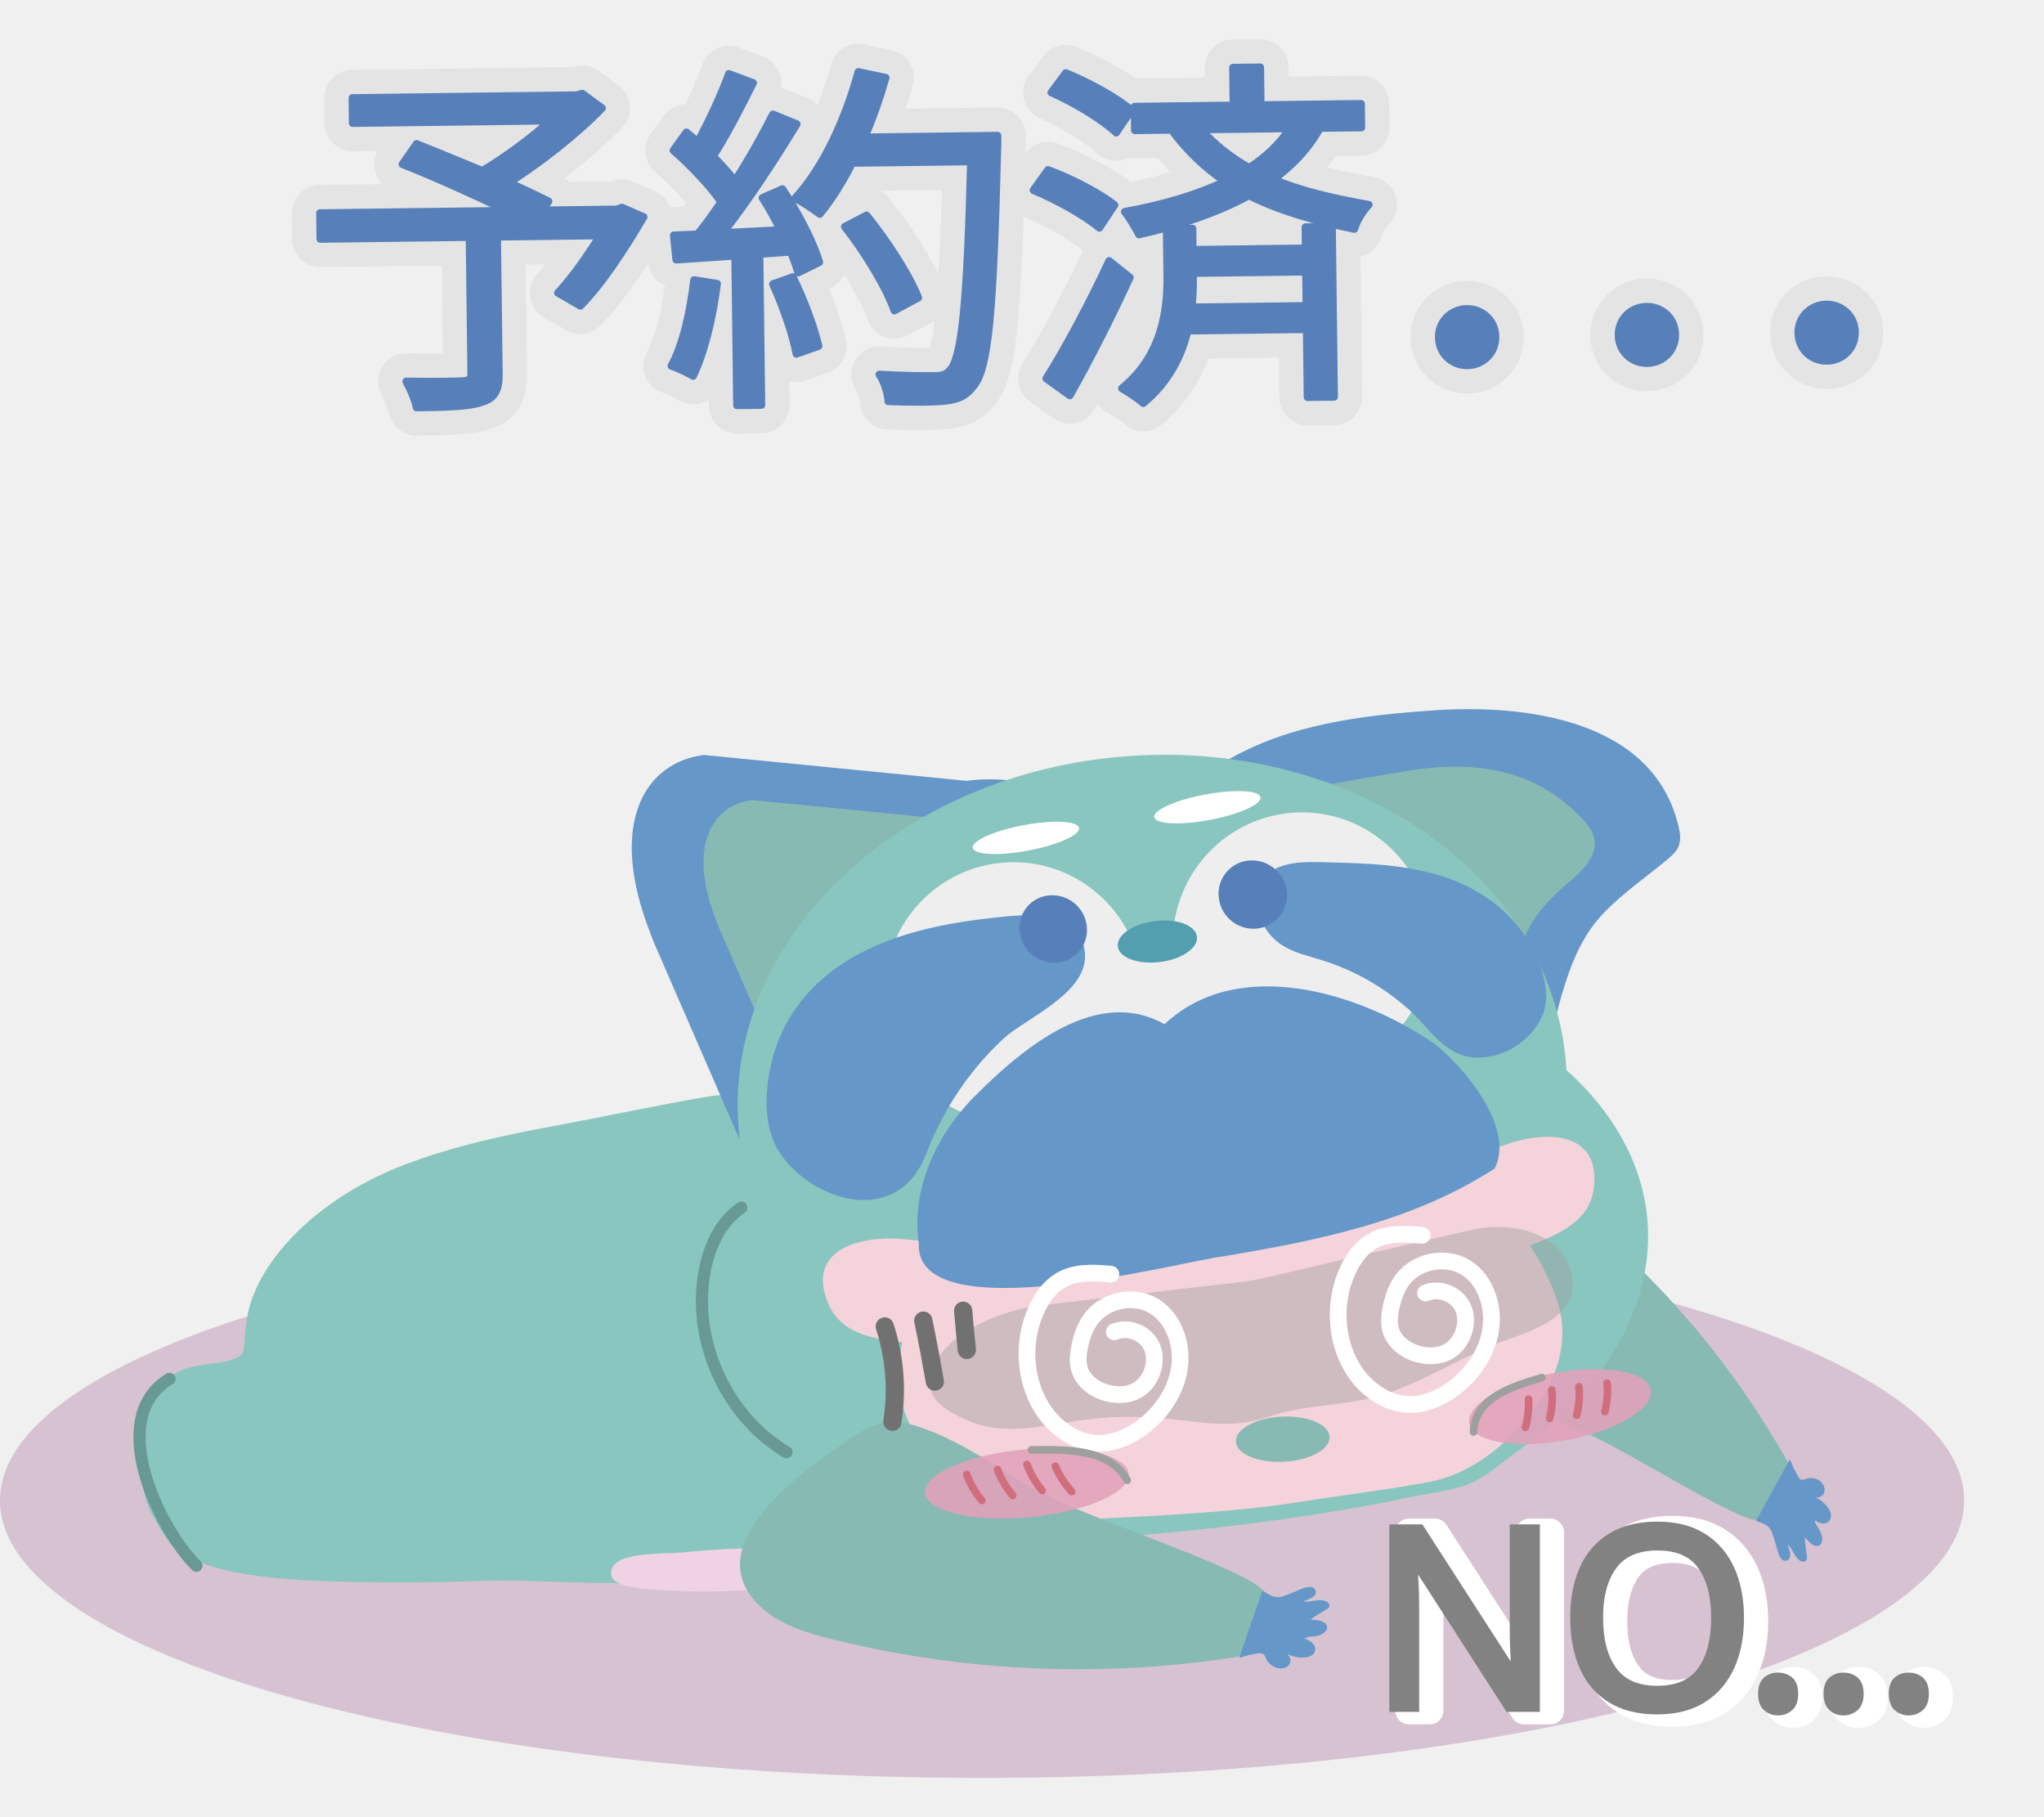
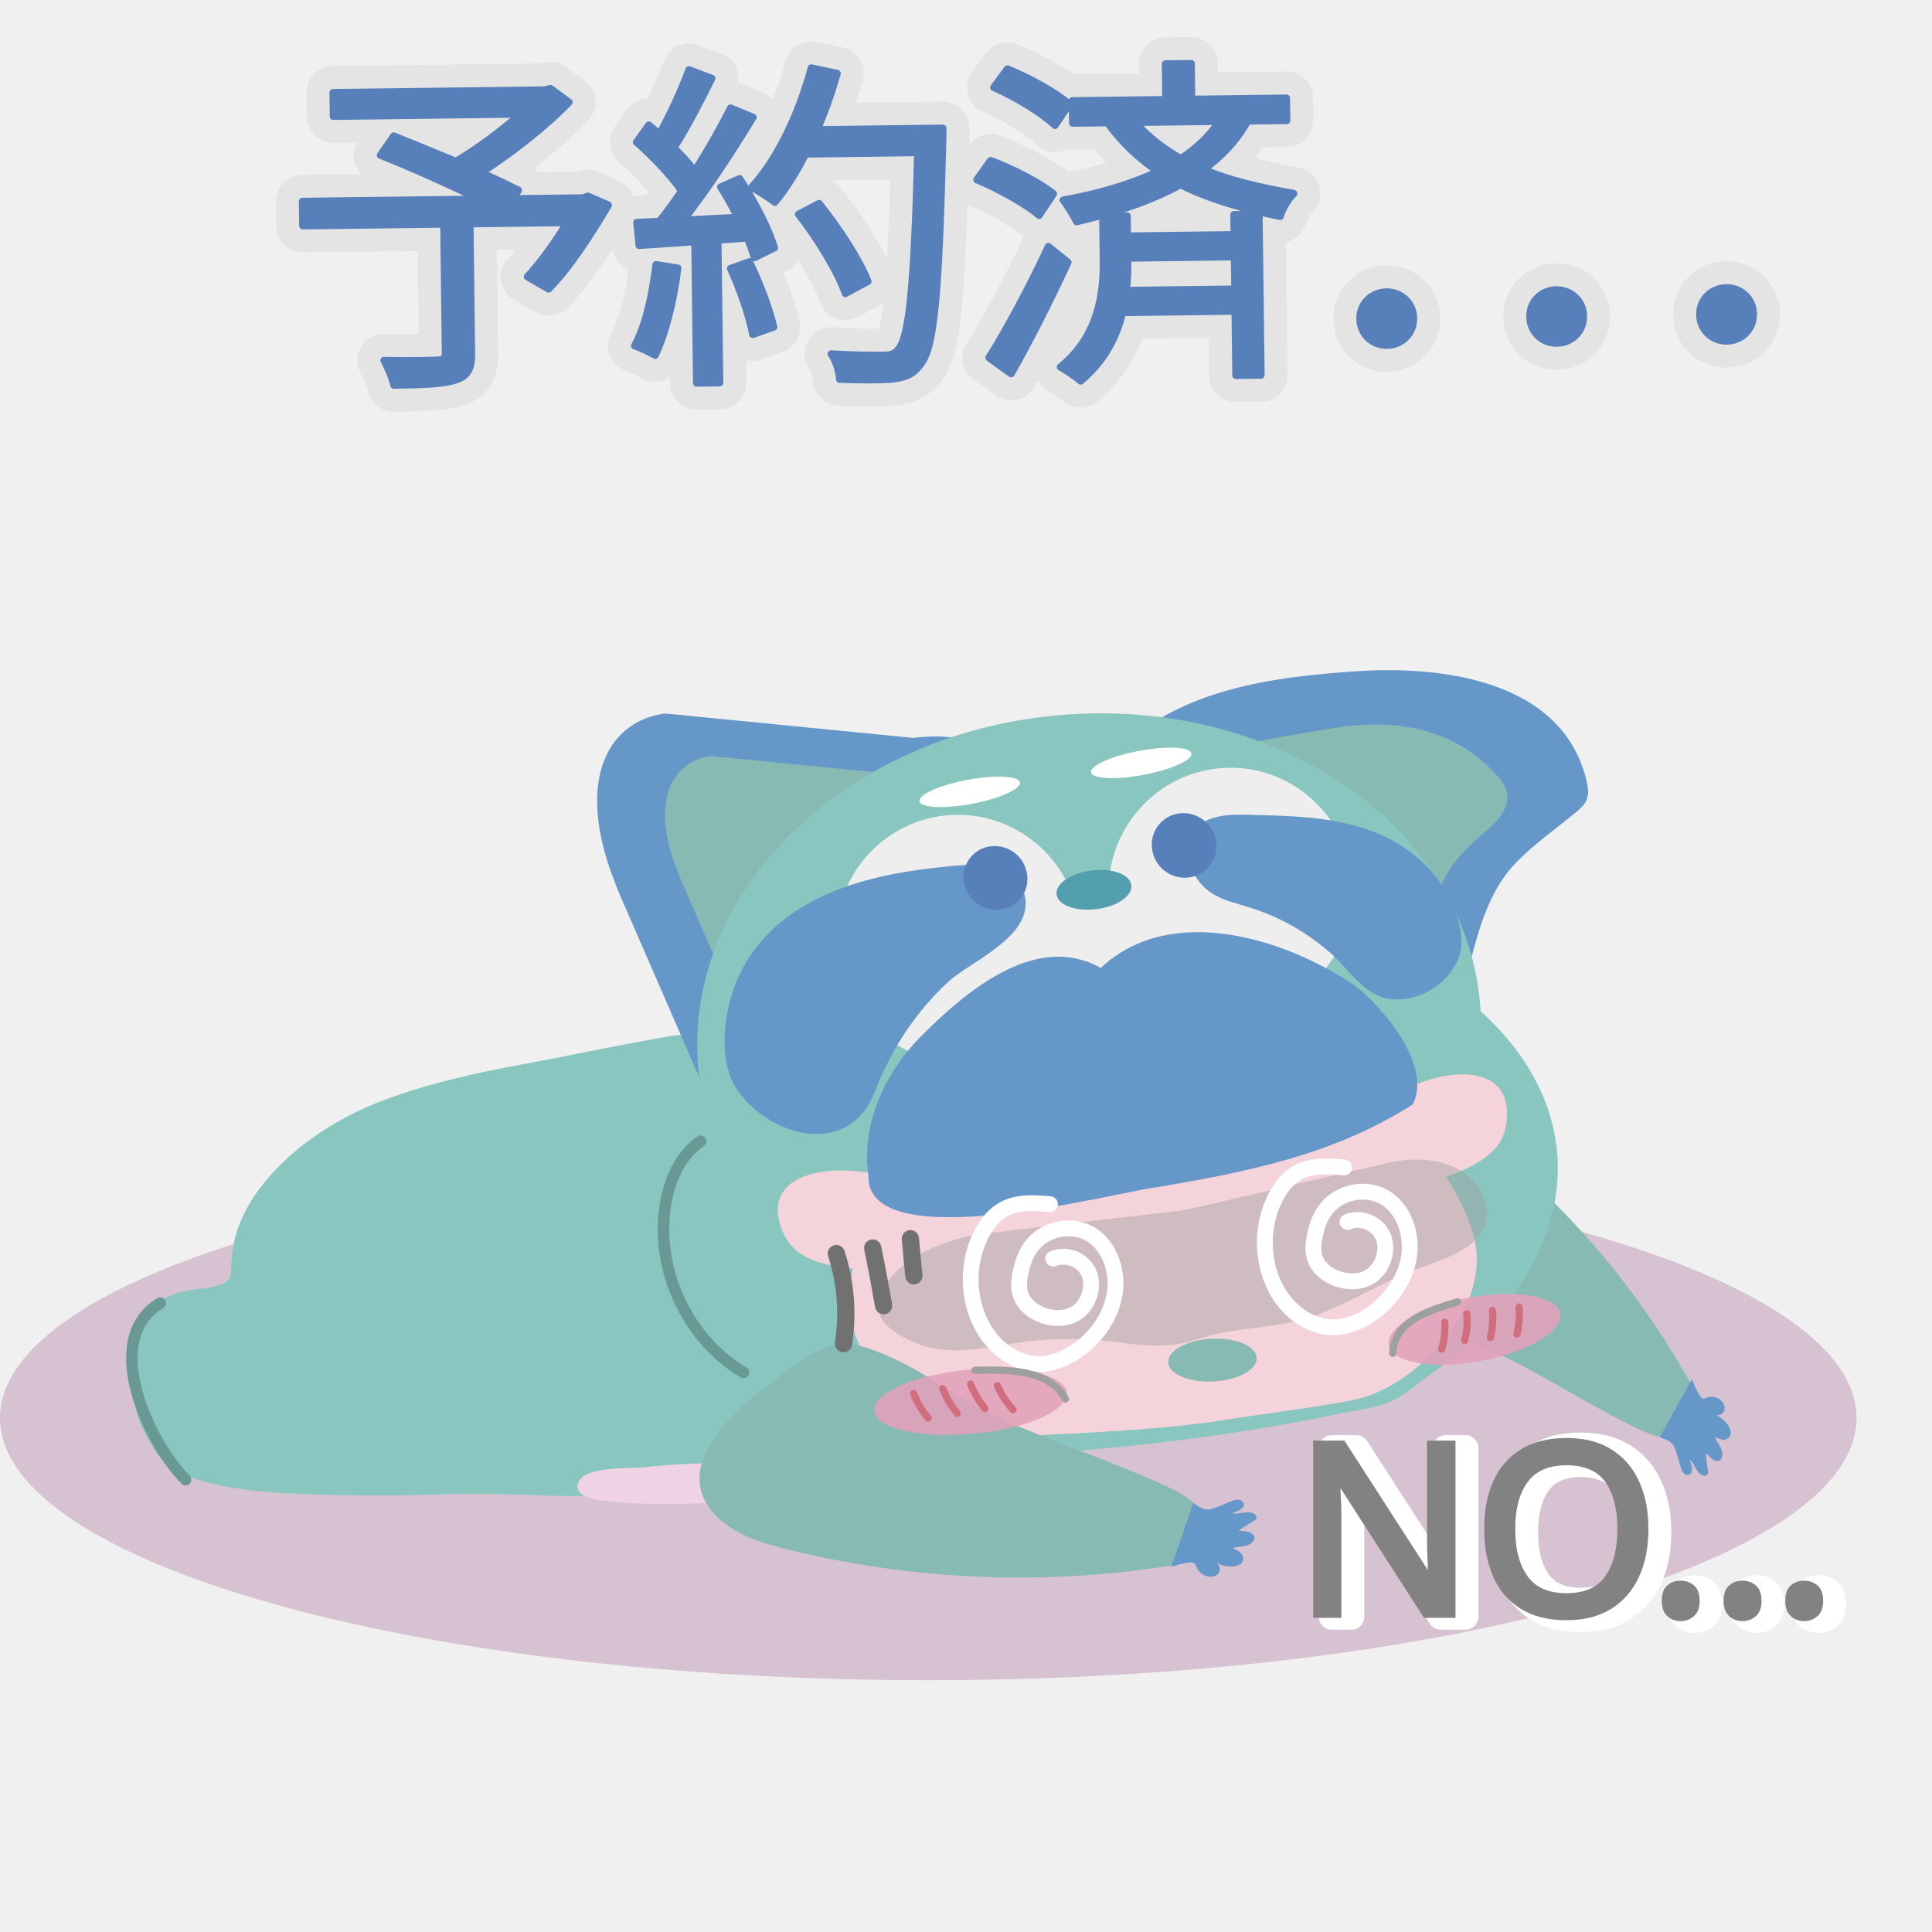
- <svg xmlns="http://www.w3.org/2000/svg" viewBox="0 0 1344.26 1194.52">
+ <svg xmlns="http://www.w3.org/2000/svg" viewBox="0 0 1344.26 1344.26">
  <defs>
    <style>.cls-1{fill:#b789ab;}.cls-1,.cls-11{opacity:0.45;}.cls-1,.cls-11,.cls-14,.cls-19,.cls-20,.cls-21,.cls-22,.cls-23,.cls-25,.cls-26,.cls-27{isolation:isolate;}.cls-12,.cls-13,.cls-15,.cls-16,.cls-2,.cls-20,.cls-22,.cls-25,.cls-27,.cls-5{fill:none;}.cls-2{stroke:#b4b4b5;}.cls-12,.cls-13,.cls-15,.cls-16,.cls-2,.cls-20,.cls-25,.cls-27,.cls-5{stroke-linecap:round;stroke-linejoin:round;}.cls-3{fill:#88c6bf;}.cls-4{fill:#efd2e3;}.cls-5{stroke:#717171;stroke-width:12px;}.cls-6{fill:#6697c9;}.cls-7{fill:#87bab2;}.cls-8{fill:#eee;}.cls-19,.cls-9{fill:#fff;}.cls-10{fill:#f5d3db;}.cls-11{fill:#9fa0a0;}.cls-12,.cls-20{stroke:#fff;}.cls-12{stroke-width:11px;}.cls-13{stroke:#689994;stroke-width:8px;}.cls-14{fill:#e1a2bb;opacity:0.9;}.cls-15{stroke:#d16e7e;}.cls-15,.cls-16{stroke-width:5px;}.cls-16{stroke:#9e9f9f;}.cls-17{fill:#539faf;}.cls-18,.cls-26{fill:#5780ba;}.cls-19,.cls-20,.cls-21,.cls-22{font-size:164.32px;}.cls-19,.cls-20,.cls-21,.cls-22,.cls-23,.cls-25,.cls-26,.cls-27{font-family:HiraMaruProN-W4-83pv-RKSJ-H, Hiragino Maru Gothic ProN;}.cls-20{stroke-width:18px;}.cls-21{fill:#828282;}.cls-22{stroke:#828282;stroke-miterlimit:10;stroke-width:6px;}.cls-23,.cls-25,.cls-26,.cls-27{font-size:236.47px;}.cls-23{fill:#ebebec;}.cls-24{letter-spacing:-0.5em;}.cls-25{stroke:#e4e4e5;stroke-width:37px;}.cls-27{stroke:#5780ba;stroke-width:5px;}</style>
  </defs>
  <g id="图层_2" data-name="图层 2">
    <g id="图层_1-2" data-name="图层 1">
      <ellipse class="cls-1" cx="645.87" cy="986.63" rx="645.87" ry="182.44" />
      <path class="cls-2" d="M979.6,952a413.77,413.77,0,0,0,69.58-53.18" />
      <path class="cls-3" d="M402.1,1040.91c-29.51,0-59.24-2.42-88.63-1.32q-45.75,1.65-91.5.33c-22-.66-44.15-1.76-65.73-5.73-13-2.42-25.66-6.16-36.45-12.77-9-5.39-13.1-14.09-17.94-22.24-9.58-16-10-34.57-9.36-52.52.33-8.15.88-16.41,4.07-24.22,3.75-9,12.33-16.63,22.46-21.25,9.91-4.41,21.8-3.64,32.26-6.72,3.42-1,7.16-2.53,8.48-5.4a9.63,9.63,0,0,0,.77-3.52c.66-10.24,1.32-20.15,4.74-30.17,4.62-13.43,12.55-25.87,22.46-37.1,19.71-22.46,47.34-40.52,77.73-52.19,31.82-12.22,65.73-19.6,99.87-25.88,33.25-6.16,66.61-13.43,100.19-19.15,22.35-3.86,51.09,2,73.44,5.5,46.13,7.27,91.5,21.58,129.37,44.7,41.07,25.11,72.89,61.88,76,105,2.21,31.05-8.58,61.22-31.16,86.21-21.91,24.12-51.3,50.21-84.33,64.08-38,15.86-88.64,14-129.93,14.1Q450.49,1040.69,402.1,1040.91Z" />
      <path class="cls-4" d="M552,1026.6c1.54,1.21,2.31,2.53,2.09,4.18-.22,2.2-2.42,3.85-4.73,5.17-9.69,5.73-22,7.38-33.91,8.26-27.2,2.09-56.82,3.42-83.79,1.1-8.59-.77-34.68-1.21-29.07-14.31,4.63-10.79,35.12-9.14,45.36-10.13,20.37-2,41.07-3.41,61.55-2.31C516.17,1019,544,1020.21,552,1026.6Z" />
      <path class="cls-5" d="M879.29,576.27c-15.52-9-29.73-21.58-42.06-36.89" />
      <path class="cls-5" d="M976.18,653.89C960,646.3,945.24,633.41,933.9,617" />
      <path class="cls-5" d="M908.14,719.4c8.7,41,17.07,81.92,26.31,122.77" />
      <path class="cls-5" d="M905.83,713C883.59,783.71,856,858.36,815.54,920.79" />
      <path class="cls-5" d="M900.76,703c-11,6.06-21.91,12.22-32.92,18.28-6.05,3.41-12.66,6.82-19.05,4.73" />
      <path class="cls-6" d="M798,526.06c7.26,17,30.38,35,38.53,43.93l74.65,81.59c7.27,7.93,16.63,15.86,22.68,24.88,0,0,53.07,78.62,78.73,27.31a40.51,40.51,0,0,0,2.42-6.06c10.79-33.58,14.86-72,40.19-97.88,12.66-13,27.74-23.34,41.62-34.9,2.75-2.31,5.61-4.85,7-8.15,1.77-4.07,1.22-8.7.22-12.88-16.51-71.46-102.28-81-161.85-76.74-46.57,3.3-94.36,8.91-135.54,33a25.18,25.18,0,0,0-6.93,5.28C794.62,511.53,794.84,518.69,798,526.06Z" />
      <path class="cls-6" d="M685.07,552.82,563.29,715.66s-45.14,83.46-75.75,35.12a40.37,40.37,0,0,1-3-5.72L430.29,620.31c-.88-2-1.54-4-2.31-5.94-29.18-74-3.09-113.19,34.9-117.93l172.75,17C674.39,508.56,708.52,521.44,685.07,552.82Z" />
      <path class="cls-7" d="M844.06,547.42c.22.22,92.38,101,92.38,101s35.78,53,53.07,18.39a26.79,26.79,0,0,0,1.65-4.08c5-15.3,6.27-32,12-47.12,5.83-15.31,19.27-27.64,31.27-37.88,11.67-9.91,20.81-22.68,8.59-36.55-31.16-35.57-72.45-41.62-116.82-34.36-22.57,3.75-45.15,7.6-67.61,11.89C843,521.77,830.3,532.34,844.06,547.42Z" />
      <path class="cls-7" d="M644.22,564.16l-82,109.66s-30.39,56.27-51,23.67a25.45,25.45,0,0,1-2-3.85l-36.55-84c-.55-1.32-1-2.75-1.54-4.07-19.71-49.88-2.1-76.3,23.45-79.5l116.49,11.45C637.06,534.32,660.07,543,644.22,564.16Z" />
      <path class="cls-7" d="M1126.48,887.64a550.44,550.44,0,0,0-99.32-98c-10.9-8.26-22.57-16.29-36-18.39-51.09-8.14-45.25,69.7-42.5,103.61.77,9.36,2.09,19,7.26,26.54,4,5.72,9.91,9.58,15.86,13,24.88,14.53,51.75,18,76.52,30.28,30.39,15.08,59.13,33.91,89.85,48.66,7.26,3.53,14.75,6.94,22.79,6.83s16.84-4.62,19.93-12.77c3.41-9.14-1.1-18.94-5.73-27.09A589.92,589.92,0,0,0,1126.48,887.64Z" />
      <path class="cls-6" d="M1154.88,1000c4,1.76,8.26,2.09,10.46,7.6,1,2.64,1.76,5.39,2.54,8,1,3.2,1.87,8.59,4.62,10.24a3.17,3.17,0,0,0,4.07-.66c1.88-2.42-.11-6.82-.88-9.58,2.2,1.66,3.42,5.07,5.07,7.49s4,4.41,6.16,3.63a2.38,2.38,0,0,0,1.32-1.21,5.84,5.84,0,0,0,.11-2c-.44-4.07-1.43-8.59-1.32-12.55,1.88,1.76,3.42,4.07,5.62,5.06,5.83,2.65,7.16-4.29,4.18-9.57-1.21-2.21-2.86-4.19-3.52-6.72,2.09,1.1,4.29,2.2,6.5,2a4.86,4.86,0,0,0,4.4-4.62c.11-2.32-1.1-4.52-2.42-6.28a19.7,19.7,0,0,0-7.82-6.17c4.62.77,8.37-4.4,4.18-9.58-2.09-2.64-5.28-3.3-8.14-3.19-1.77,0-3.53,1.54-5.29,1.1s-3.3-4.4-4.51-6.49c-.22-.44-.55-.88-.77-1.43-.44-.89-.66-1.88-1.1-2.76s-.78-1.76-1.22-2.64" />
      <path class="cls-3" d="M1030.13,703.55A19.47,19.47,0,0,0,1030,701c-8.69-123.43-137.63-214.6-288-203.81s-265.13,119.58-256.43,243c.33,4.73.88,9.46,1.65,14.09-20.81,29.29-31.6,61.55-29.29,94.91,3.31,47.56,33.36,87.2,70.47,114.51,22.35,16.4,47.45,28.95,73.33,38.53,13.43,5,28.41,10.9,42.5,13.11,16.07,2.53,34.79-1,51.09-2,52.08-3.08,104.05-7.81,155.69-15.41,26.42-3.85,52.85-8.48,79-14,11.67-2.43,25.21-3.75,36.33-8.26s20.59-13.54,30.17-20.37c23.68-16.74,45.26-37,61.44-61.33,17.62-26.53,27.86-57.8,25.66-89.84C1080.89,766.2,1061.51,731.74,1030.13,703.55Z" />
      <path class="cls-8" d="M940,605.56c-7.93-46.69-51.86-78.18-98.1-70.14-42.61,7.38-72.34,45.47-70.58,88-2.31.22-4.73.55-7,1a110,110,0,0,0-16.18,4.08c-12-41.18-52.85-67.72-95.9-60.34-46.25,7.93-77.41,52.3-69.48,99.1,7.27,43,45.14,73.1,87.2,71.23a111.4,111.4,0,0,0,1.66,18.06c6.38,37.55,34.35,55.49,70.68,56.48,50.54,1.21,109.56-9.25,143.69-50.31,10.13-12.23,11.78-29.62,9.25-44.71a120.51,120.51,0,0,0-5-19.26C925.1,683.4,946.68,645.41,940,605.56Z" />
      <ellipse class="cls-9" cx="674.72" cy="550.93" rx="35.56" ry="8.48" transform="translate(-90.28 134.34) rotate(-10.66)" />
      <ellipse class="cls-9" cx="794.06" cy="530.78" rx="35.56" ry="8.48" transform="translate(-84.49 156.07) rotate(-10.66)" />
      <path class="cls-6" d="M618.57,737.68A196,196,0,0,0,609,759c-18.83,48.45-74.65,31.05-96.12-.88-13.77-20.37-8.81-52.74-1.88-71.46,14.65-39.52,48.78-61.1,85.11-72.22,18.39-5.62,37.44-8.81,56.82-10.9,13.76-1.55,33.58-4,47.56,3.19,8.26,4.29,12.89,11.89,13.11,21.58.66,25.32-39.64,41.62-53.85,54.83A197.55,197.55,0,0,0,618.57,737.68Z" />
      <path class="cls-6" d="M927.3,664.46c12.66,11.89,22.57,28.63,40.41,30.72,18.38,2.09,38.64-9.14,46.68-27.41,7.05-16.08-2.53-39.09-11.23-52.08-14.09-21-35.45-34.14-58.36-40.63-23.34-6.61-45.8-7.38-70.68-8-16.74-.44-38.65-1.87-46.14,16.08-3.63,8.69-1,18.16,3.42,25.87,5.61,9.8,13.76,14.64,23.78,18.06,5.5,1.76,11,3.3,16.51,5.06a153.8,153.8,0,0,1,53.19,30.28A22,22,0,0,1,927.3,664.46Z" />
      <path class="cls-10" d="M990.5,752.55a187.76,187.76,0,0,0-23.68,9.91c-31.6-59.9-96.56-96.35-182.66-87.54-95.9,9.8-156.13,51.75-166,143.25a194.08,194.08,0,0,0-25.76-3.52c-26.64-2.1-61.77,6.93-48.23,41.28,6.61,16.74,20.92,23.79,49.11,26.65-.88,5.39-1.76,11-2.2,16.74-2,23.23,8.15,44.59,24,60.88a160.28,160.28,0,0,0,40,29.73,110.34,110.34,0,0,0,23.12,9.25c8.48,2.2,16.52,1,25.22.44,20.36-1.21,40.73-2,61-3.19,29.95-1.87,59.9-4,89.52-8.7,28.85-4.63,57.91-7.93,86.76-13.43,27.2-5.29,50.76-24.78,67.38-46.36,16.08-20.81,24.78-47.12,15.86-73a154.73,154.73,0,0,0-17.84-36c28.08-10.24,40.52-20.81,42.28-39.2C1051.83,743.3,1015.6,743.63,990.5,752.55Z" />
      <ellipse class="cls-7" cx="843.58" cy="946.38" rx="30.83" ry="14.86" transform="translate(-47.87 44.95) rotate(-2.97)" />
      <path class="cls-6" d="M942.71,685.82C893.06,652.13,814,628.24,765.88,673.49c-43.27-24.44-90.61,12.77-125.51,48-25.77,26.31-41.07,61.66-36.12,96.23-2.42,58.9,176.5,10.9,199.73,8.48,63.75-10.68,124.75-22.91,179-57.81C997.21,740.65,959.78,698.49,942.71,685.82Z" />
      <path class="cls-11" d="M969.36,890c-18.83,8.8-36.67,19.15-56.27,26-25.65,9-53.84,6.83-79.49,15.75-22.57,7.7-42.5,3.63-65.07,1.21a237.09,237.09,0,0,0-63,1.76c-26.32,4.18-48.12,9-71-1.43-17.07-7.82-29.4-17.73-20.26-35.9,10.35-20.7,39.09-33.47,64-38.2l2-.33,28.19-3.31c19.38-2.31,38.87-4.62,58.25-6.82l28.07-3.31c12.11-1.43,24.33-2.2,36.23-5,18.6-4.18,37.1-8.7,55.71-13,18.39-4.3,36.77-8.48,55.16-12.77,8.37-1.88,16.74-3.86,25-5.73,27.75-6.39,57.59,1.87,65.3,24.44,8.91,26.32-12.11,37.77-40,47.24A212.61,212.61,0,0,0,969.36,890Z" />
      <path class="cls-12" d="M937.54,850.21c9.58-4,21.25,1,25,10.57s-.66,22.46-9.8,27.75c-6.27,3.63-13.76,3.63-20.48,1.76-8.37-2.43-16.18-8.37-18-17.29-.89-4.4-.34-9,.66-13.54,1.21-5.84,3.19-11.78,6.6-16.74,9.47-13.87,29.4-17.5,42.61-9.14s19.16,26.54,15.86,42.94-14.65,30.94-28.63,39.53A50.23,50.23,0,0,1,932,923.32c-17.39,2.09-33.69-8.92-42.72-24-11-18.5-12.44-43.39-2.86-64,3.41-7.38,8.26-14.32,15-18.5,10.13-6.39,22.35-5.51,33.81-4.52" />
      <path class="cls-12" d="M732.85,875.75c9.58-4,21.25,1,25,10.57s-.66,22.46-9.8,27.75c-6.28,3.63-13.77,3.63-20.48,1.76-8.37-2.42-16.19-8.37-18.06-17.29-.88-4.4-.33-9,.66-13.54,1.21-5.83,3.2-11.78,6.61-16.73,9.47-13.88,29.4-17.51,42.61-9.14s19.16,26.53,15.85,42.94S760.6,933,746.62,941.6a50.27,50.27,0,0,1-19.27,7.26c-17.4,2.09-33.69-8.92-42.72-24-11-18.5-12.44-43.38-2.86-64,3.41-7.38,8.25-14.31,15-18.5,10.13-6.38,22.35-5.5,33.8-4.51" />
      <path class="cls-13" d="M111.43,906.69c-42.06,25.44-7.38,97.77,17.72,122.88" />
      <path class="cls-7" d="M710.28,1097.61a672,672,0,0,1-163.06-19.71c-15.86-4-31.93-8.69-44.48-19.15-47.79-40.08,23.34-90,54.5-111.54,8.59-5.94,18-11.56,28.4-12.22,8.15-.44,16.08,2.2,23.68,5,32.37,12,56.7,33.59,87,47.13,37.21,16.62,76.19,29.07,113.41,46.13,8.8,4,17.72,8.37,24.11,15.64s9.47,18.27,4.95,26.86c-5.06,9.58-17.06,12.44-27.63,14.1A660.59,660.59,0,0,1,710.28,1097.61Z" />
      <path class="cls-6" d="M830.19,1046.08c4.29,2.1,7.59,5.4,13.43,3.64,2.75-.88,5.39-2,8-3.09,3.19-1.21,8-4.07,11.34-2.86a3.46,3.46,0,0,1,2.42,3.75c-.55,3-5.4,4.18-8,5.39,2.86.77,6.39-.44,9.47-.66s6.28.44,7.27,2.64a2.22,2.22,0,0,1,0,1.87,3.75,3.75,0,0,1-1.54,1.33c-3.42,2.31-7.6,4.29-10.68,6.93,2.75.33,5.61.22,7.92,1.32,6.28,3.09,1.87,8.59-4.4,9.47-2.64.33-5.29.44-7.71,1.43,2.42,1,4.74,2.1,6.17,4a5,5,0,0,1-.33,6.6c-1.65,1.55-4.3,2.1-6.61,2.1a22.2,22.2,0,0,1-10.46-2.43c3.85,3.2,2.64,9.69-4.4,9.58-3.53-.11-6.39-2.2-8.37-4.51-1.21-1.43-1.32-3.86-3.08-5s-5.73.11-8.26.55a8.77,8.77,0,0,0-1.65.33c-1,.22-2,.66-2.87.88a27.62,27.62,0,0,1-2.86.78" />
      <path class="cls-13" d="M487.54,794.06c-14.53,9.9-22,27.52-24.66,45-6.94,44.81,15.63,92.82,54.39,115.83" />
      <path class="cls-5" d="M581.9,872.23a135.89,135.89,0,0,1,5,62.65" />
      <path class="cls-5" d="M607.22,868.38c2.76,13.32,5.29,26.75,7.6,40.07" />
      <path class="cls-5" d="M633.43,861.88c.77,8.59,1.54,17.18,2.42,25.76" />
      <ellipse class="cls-14" cx="1025.93" cy="925.01" rx="60.67" ry="22.46" transform="translate(-150.71 201.34) rotate(-10.45)" />
      <path class="cls-15" d="M1056.89,909.44a53.55,53.55,0,0,1-1.43,18.72" />
      <path class="cls-15" d="M1038.39,911.87a53.51,53.51,0,0,1-1.43,18.71" />
      <path class="cls-15" d="M1020.56,914a53.34,53.34,0,0,1-1.44,18.72" />
      <path class="cls-15" d="M1005.25,920a55.64,55.64,0,0,1-2.09,18.6" />
      <path class="cls-16" d="M1014.06,905.81c-17.4,5.4-44.15,12.33-45,35.79" />
      <ellipse class="cls-14" cx="675.25" cy="975.4" rx="67.27" ry="22.35" transform="translate(-88.6 67.71) rotate(-5.39)" />
      <path class="cls-15" d="M635.74,969.56a58.51,58.51,0,0,0,10,17.07" />
      <path class="cls-15" d="M656,966.26a58.46,58.46,0,0,0,10,17.06" />
      <path class="cls-15" d="M675.38,963a58.24,58.24,0,0,0,10,17.06" />
      <path class="cls-15" d="M694,964.06a59.34,59.34,0,0,0,10.79,16.73" />
      <path class="cls-16" d="M678.35,953.38c20.48-.11,51.31-1.66,63,20" />
      <path class="cls-17" d="M787.13,615.69c1.22,7.37-9.57,15-23.89,16.84s-26.86-2.53-28.07-9.91,9.46-15,23.78-16.84C773.37,603.69,786,608.2,787.13,615.69Z" />
      <path class="cls-18" d="M714.58,607.87a21.52,21.52,0,0,1-18.39,25,22.9,22.9,0,0,1-25.44-19,21.45,21.45,0,0,1,18.28-25A22.85,22.85,0,0,1,714.58,607.87Z" />
      <path class="cls-18" d="M846.15,585.3a22,22,0,0,1-18.83,25.21,22.92,22.92,0,0,1-25.65-19.27,21.93,21.93,0,0,1,18.83-25.32A23.15,23.15,0,0,1,846.15,585.3Z" />
      <text class="cls-19" transform="translate(910.67 1124.88)">NO…</text>
      <text class="cls-20" transform="translate(910.67 1124.88)">NO…</text>
      <text class="cls-21" transform="translate(900.76 1122.68)">NO…</text>
      <text class="cls-22" transform="translate(900.76 1122.68)">NO…</text>
      <text class="cls-23" transform="translate(199.27 250.69) rotate(-0.71)">予約済<tspan class="cls-24" x="709.4" y="0">．．．</tspan>
      </text>
      <text class="cls-25" transform="translate(199.27 250.69) rotate(-0.71)">予約済<tspan class="cls-24" x="709.4" y="0">．．．</tspan>
      </text>
      <text class="cls-26" transform="translate(199.27 250.69) rotate(-0.71)">予約済<tspan class="cls-24" x="709.4" y="0">．．．</tspan>
      </text>
      <text class="cls-27" transform="translate(199.27 250.69) rotate(-0.71)">予約済<tspan class="cls-24" x="709.4" y="0">．．．</tspan>
      </text>
    </g>
  </g>
</svg>
